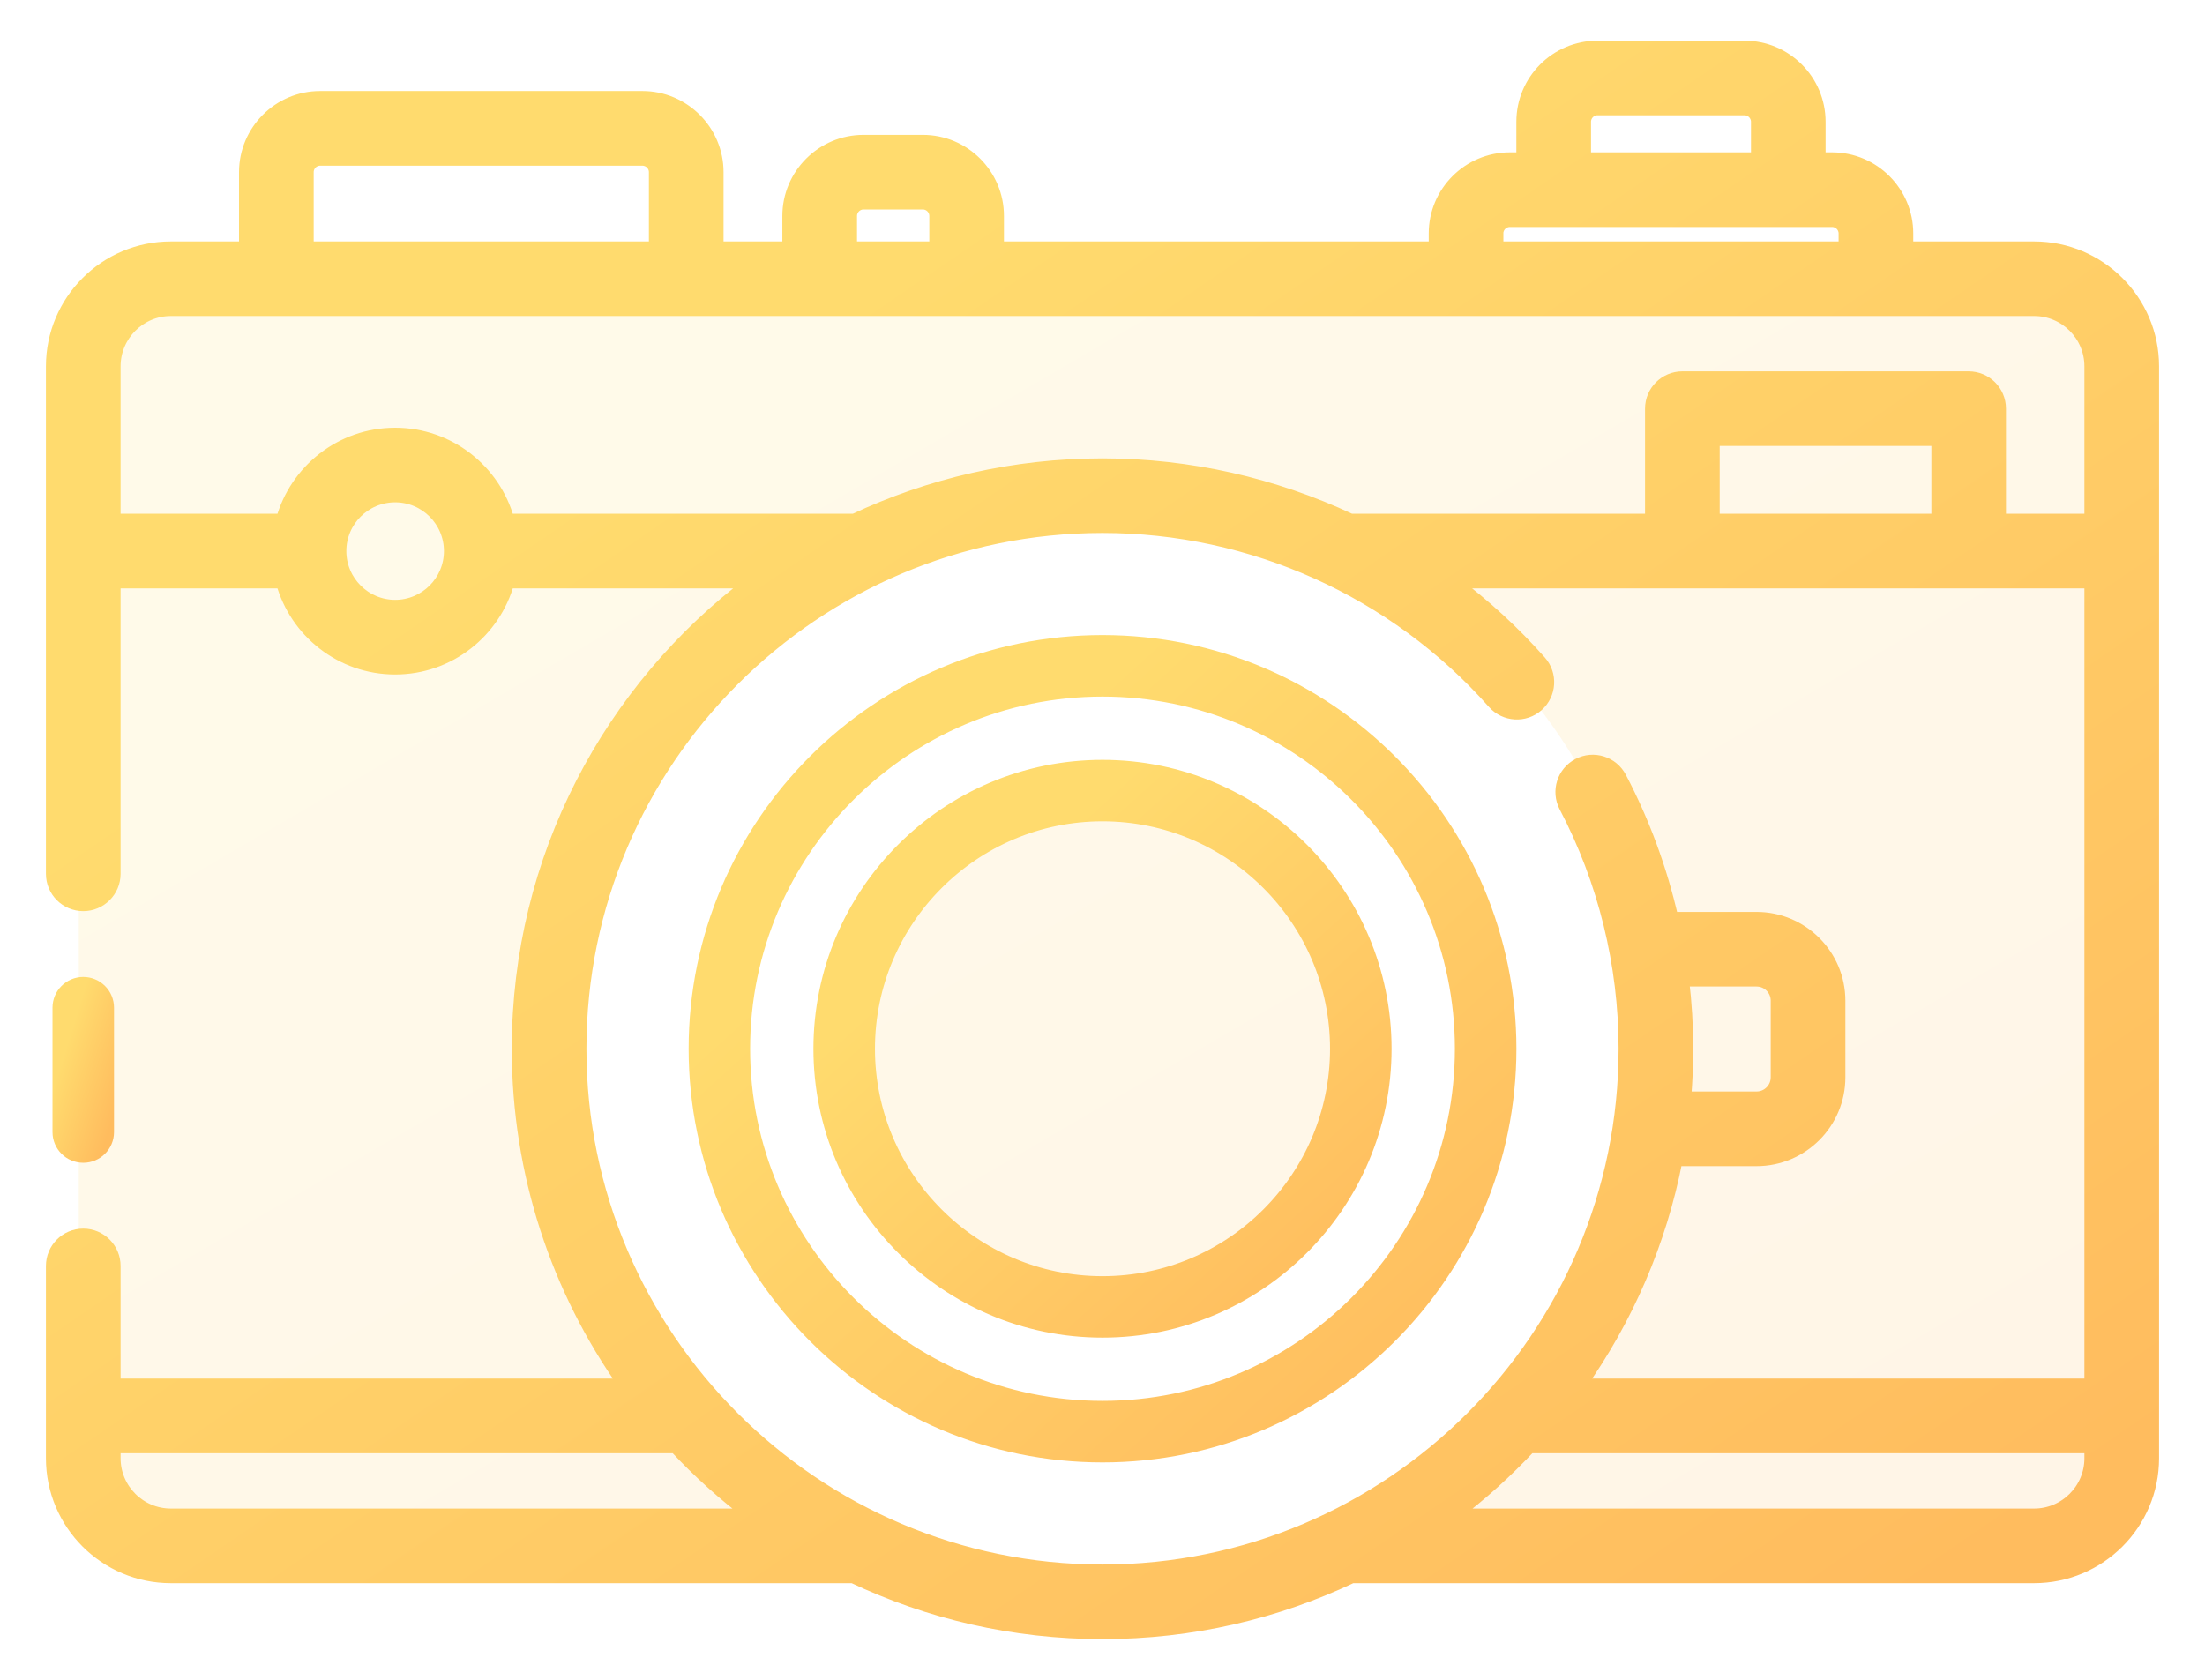
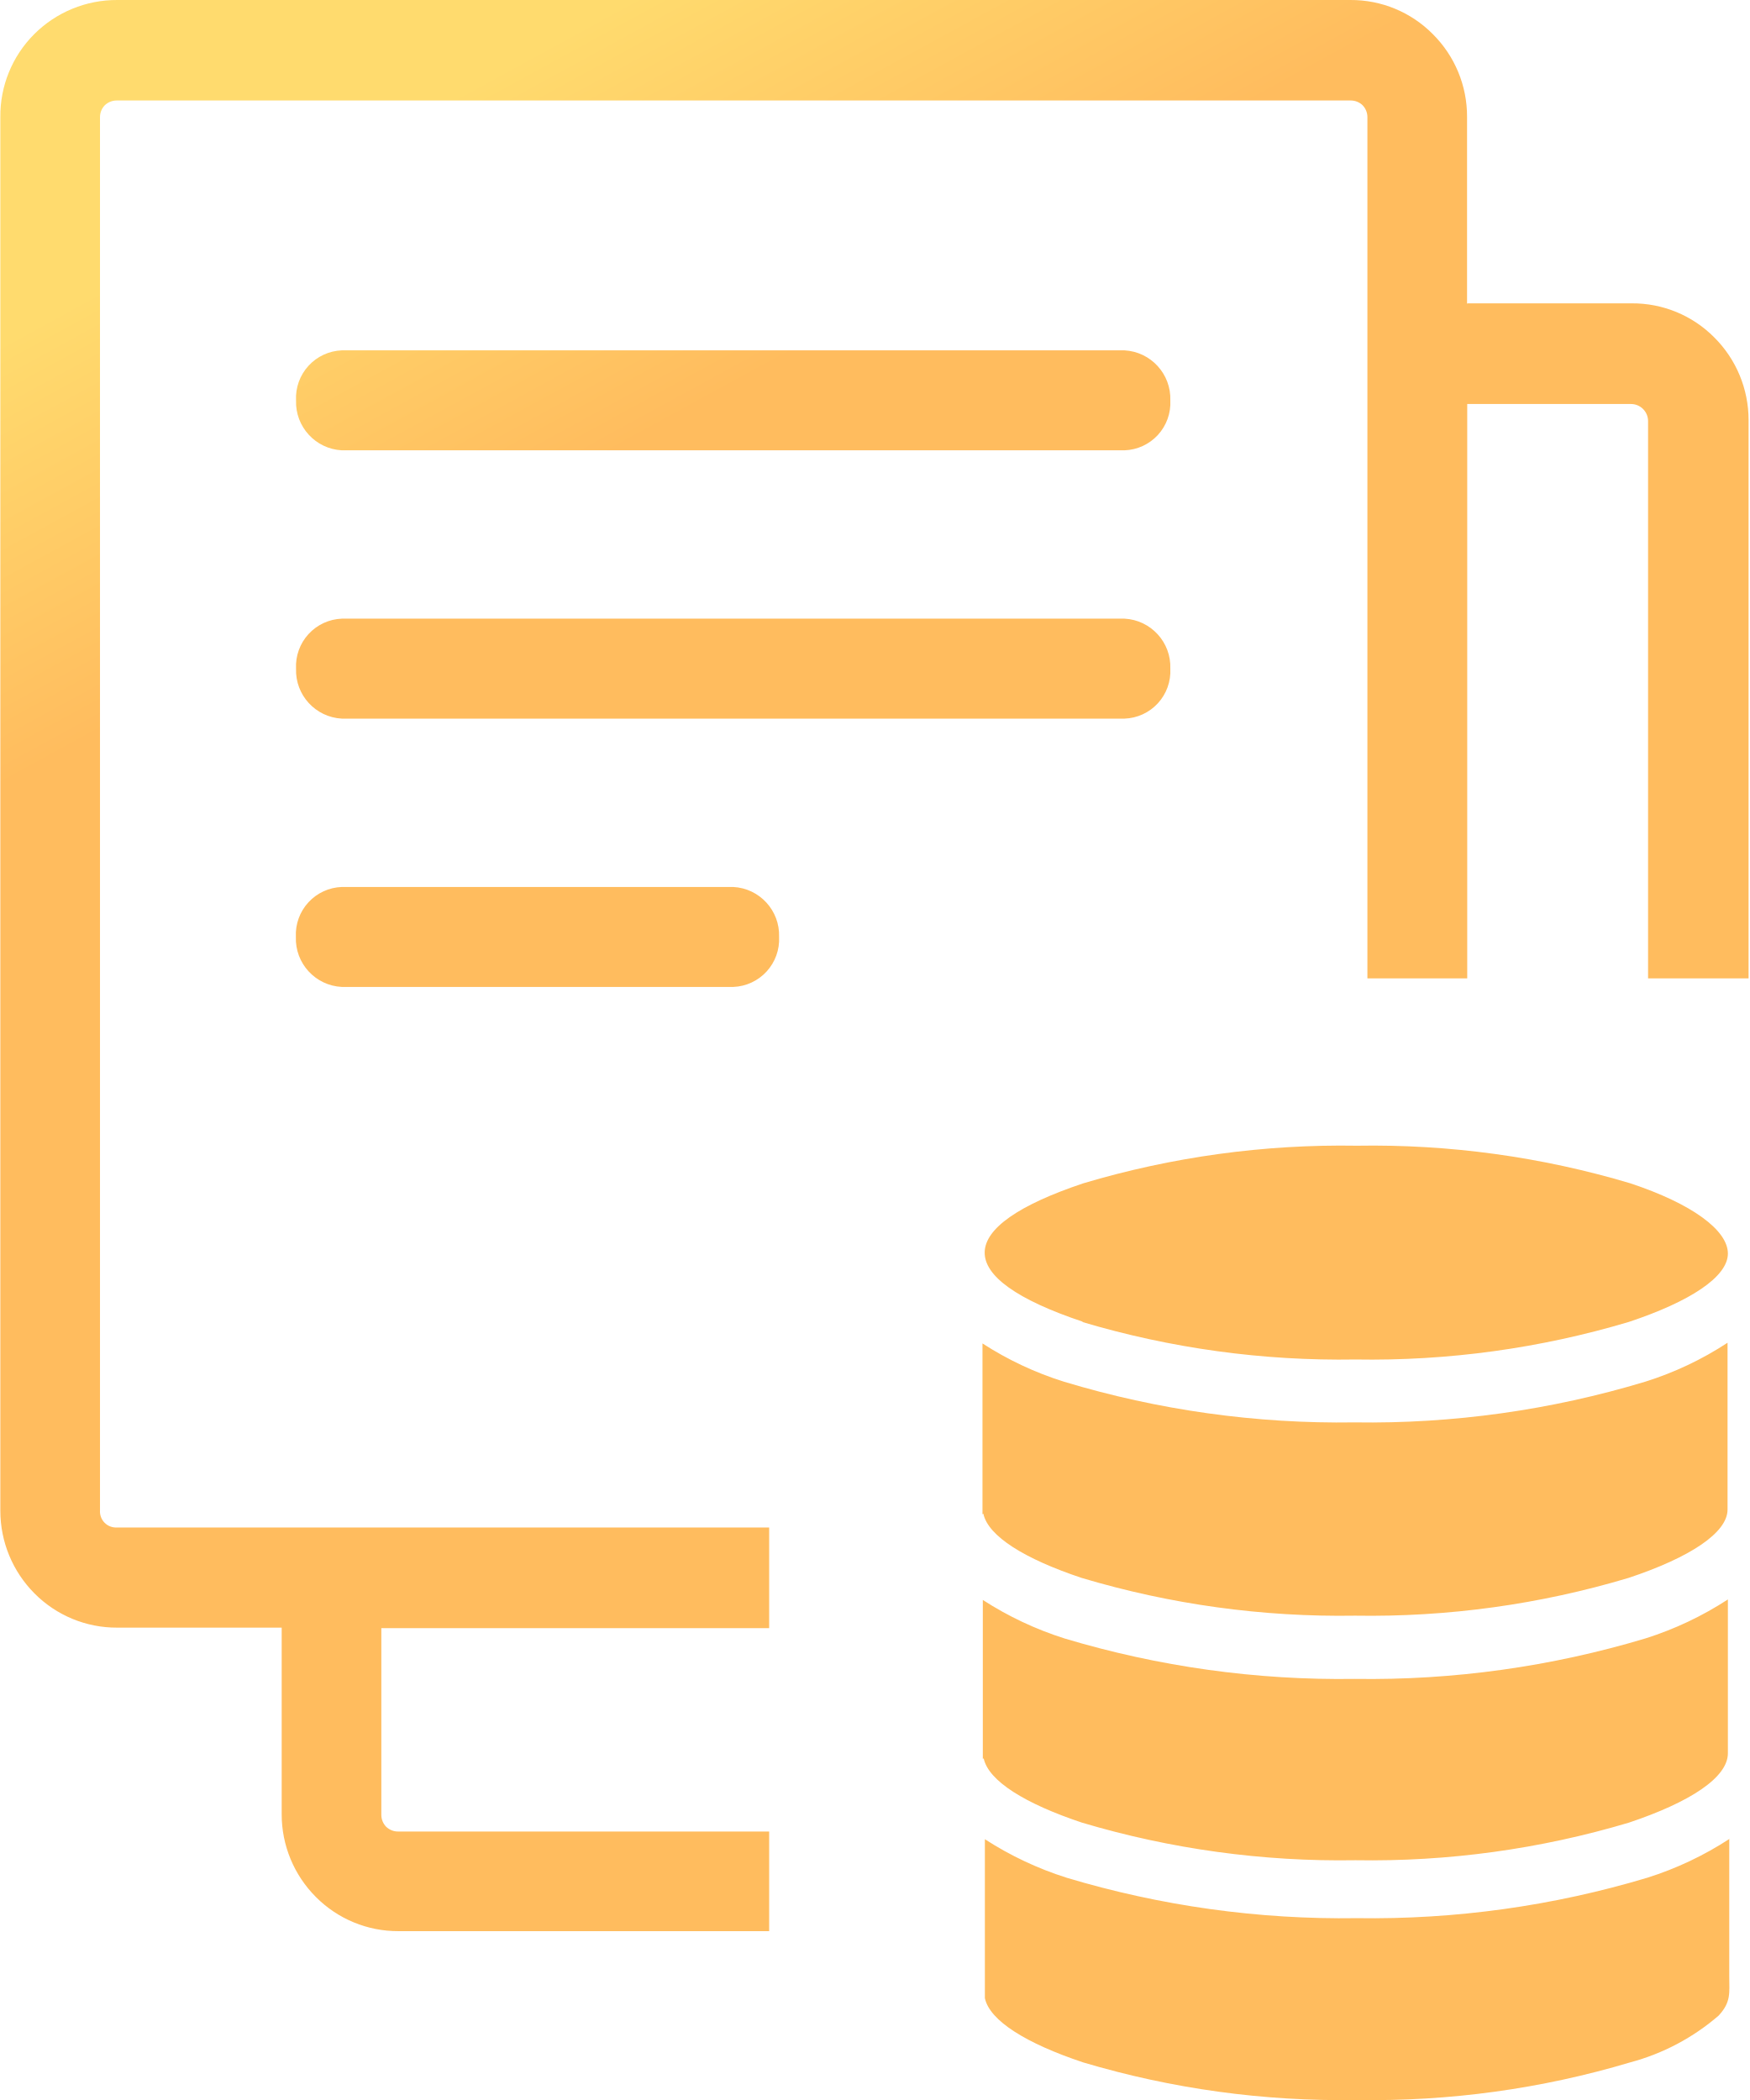
- <svg xmlns="http://www.w3.org/2000/svg" width="42" height="32" viewBox="0 0 42 32" fill="none">
-   <path opacity="0.15" fill-rule="evenodd" clip-rule="evenodd" d="M1.5 6.898C1.5 5.794 2.395 4.898 3.5 4.898H38.3C39.405 4.898 40.3 5.794 40.3 6.898V27.887C40.3 28.992 39.405 29.887 38.3 29.887H24.211C28.439 28.531 31.5 24.569 31.5 19.892C31.5 14.095 26.799 9.396 21 9.396C15.201 9.396 10.5 14.095 10.5 19.892C10.5 24.569 13.561 28.531 17.789 29.887H3.5C2.395 29.887 1.5 28.992 1.5 27.887V6.898ZM21 24.889C23.761 24.889 26 22.652 26 19.892C26 17.131 23.761 14.894 21 14.894C18.239 14.894 16 17.131 16 19.892C16 22.652 18.239 24.889 21 24.889Z" fill="url(#paint0_linear)" />
-   <path d="M2.047 21.566C2.047 21.82 1.84 22.026 1.586 22.026C1.331 22.026 1.125 21.82 1.125 21.566V19.197C1.125 18.942 1.331 18.736 1.586 18.736C1.84 18.736 2.047 18.942 2.047 19.197V21.566Z" fill="url(#paint1_linear)" stroke="url(#paint2_linear)" stroke-width="0.25" />
-   <path d="M38.745 4.724H36.318V4.447C36.318 3.665 35.681 3.027 34.897 3.027H34.648V2.32C34.648 1.537 34.011 0.9 33.228 0.9H30.428C29.645 0.9 29.008 1.537 29.008 2.32V3.027H28.759C27.976 3.027 27.339 3.664 27.339 4.447V4.724H18.998V4.114C18.998 3.331 18.361 2.694 17.578 2.694H16.448C15.665 2.694 15.027 3.331 15.027 4.114V4.724H13.657V3.279C13.657 2.497 13.019 1.859 12.236 1.859H6.098C5.315 1.859 4.678 2.497 4.678 3.279V4.724H3.255C2.012 4.724 1 5.735 1 6.978V16.646C1 16.97 1.262 17.232 1.586 17.232C1.909 17.232 2.172 16.97 2.172 16.646V11.084H5.379C5.637 12.028 6.502 12.724 7.527 12.724C8.552 12.724 9.416 12.028 9.674 11.084H14.328C11.625 13.115 9.873 16.346 9.873 19.978C9.873 22.363 10.628 24.575 11.912 26.387H2.172V24.116C2.172 23.793 1.909 23.53 1.586 23.53C1.262 23.53 1 23.793 1 24.116V27.78C1 29.023 2.012 30.034 3.255 30.034H16.249C17.691 30.717 19.301 31.1 21 31.1C22.699 31.1 24.31 30.717 25.752 30.033C25.757 30.033 25.761 30.034 25.766 30.034H38.745C39.988 30.034 41 29.023 41 27.78V6.978C41 5.735 39.988 4.724 38.745 4.724ZM30.18 2.32C30.18 2.183 30.291 2.071 30.429 2.071H33.228C33.365 2.071 33.477 2.183 33.477 2.32V3.027H30.18V2.32H30.18ZM28.51 4.447C28.51 4.31 28.622 4.199 28.759 4.199H34.897C35.034 4.199 35.146 4.31 35.146 4.447V4.724H28.511V4.447H28.51ZM16.199 4.114C16.199 3.977 16.311 3.865 16.448 3.865H17.578C17.715 3.865 17.826 3.977 17.826 4.114V4.724H16.199V4.114ZM5.85 3.279C5.85 3.142 5.961 3.031 6.098 3.031H12.236C12.373 3.031 12.485 3.142 12.485 3.279V4.724H5.85V3.279ZM7.527 11.552C6.945 11.552 6.472 11.079 6.472 10.498C6.472 9.917 6.945 9.444 7.527 9.444C8.108 9.444 8.581 9.917 8.581 10.498C8.581 11.079 8.108 11.552 7.527 11.552ZM9.674 9.912C9.416 8.969 8.552 8.273 7.527 8.273C6.501 8.273 5.637 8.969 5.379 9.912H2.172V6.978C2.172 6.381 2.658 5.895 3.255 5.895H38.745C39.342 5.895 39.828 6.381 39.828 6.978V9.912H38.084V7.784C38.084 7.461 37.822 7.199 37.498 7.199H32.045C31.722 7.199 31.459 7.461 31.459 7.784V9.912H25.727C24.263 9.226 22.651 8.857 21 8.857C19.31 8.857 17.707 9.236 16.271 9.912H9.674ZM32.631 9.912V8.37H36.913V9.912H32.631ZM3.255 28.863C2.658 28.863 2.172 28.377 2.172 27.78V27.559H12.867C13.31 28.034 13.794 28.471 14.314 28.863H3.255ZM11.045 19.979C11.045 14.492 15.511 10.028 21 10.028C23.847 10.028 26.564 11.251 28.454 13.384C28.669 13.626 29.039 13.649 29.281 13.434C29.523 13.219 29.546 12.849 29.331 12.607C28.828 12.04 28.273 11.531 27.676 11.084H39.828V26.387H30.088C30.983 25.123 31.62 23.665 31.925 22.09H33.458C34.322 22.09 35.025 21.387 35.025 20.523V19.064C35.025 18.2 34.322 17.497 33.458 17.497H31.845C31.632 16.565 31.301 15.661 30.857 14.816C30.706 14.53 30.352 14.419 30.066 14.57C29.779 14.72 29.669 15.074 29.819 15.361C30.562 16.775 30.955 18.372 30.955 19.979C30.955 25.465 26.489 29.929 21 29.929C15.511 29.929 11.045 25.465 11.045 19.979ZM32.048 18.668H33.458C33.676 18.668 33.853 18.845 33.853 19.063V20.523C33.853 20.741 33.676 20.918 33.458 20.918H32.087C32.113 20.608 32.127 20.295 32.127 19.978C32.127 19.54 32.1 19.102 32.048 18.668ZM38.745 28.863H27.686C28.206 28.471 28.69 28.034 29.134 27.559H39.828V27.78C39.828 28.377 39.342 28.863 38.745 28.863Z" fill="url(#paint3_linear)" stroke="url(#paint4_linear)" stroke-width="0.25" />
-   <path d="M13.242 19.979C13.242 15.702 16.722 12.223 21 12.223C25.278 12.223 28.759 15.702 28.759 19.979C28.759 24.255 25.278 27.734 21 27.734C16.722 27.734 13.242 24.255 13.242 19.979ZM14.163 19.979C14.163 23.747 17.23 26.812 21 26.812C24.77 26.812 27.837 23.747 27.837 19.979C27.837 16.21 24.77 13.145 21 13.145C17.23 13.145 14.163 16.21 14.163 19.979Z" fill="url(#paint5_linear)" stroke="url(#paint6_linear)" stroke-width="0.25" />
-   <path d="M15.619 19.979C15.619 17.013 18.033 14.6 21 14.6C23.967 14.6 26.381 17.013 26.381 19.979C26.381 22.944 23.967 25.357 21 25.357C18.033 25.357 15.619 22.944 15.619 19.979ZM16.541 19.979C16.541 22.436 18.541 24.436 21 24.436C23.459 24.436 25.459 22.436 25.459 19.979C25.459 17.52 23.459 15.521 21 15.521C18.541 15.521 16.541 17.52 16.541 19.979Z" fill="url(#paint7_linear)" stroke="url(#paint8_linear)" stroke-width="0.25" />
+ <svg xmlns="http://www.w3.org/2000/svg" id="Layer_1" data-name="Layer 1" viewBox="0 0 102.34 122.88">
+   <path d="M57.53,88.57c.28,1.32,2.42,2.65,5.75,3.76a52.88,52.88,0,0,0,16,2.21,52.78,52.78,0,0,0,16-2.21c3.58-1.19,5.79-2.64,5.79-4h0V78.57a19.32,19.32,0,0,1-4.82,2.28,55.84,55.84,0,0,1-17,2.38,55.81,55.81,0,0,1-17-2.38,19.45,19.45,0,0,1-4.77-2.24v10ZM20,57.75a2.83,2.83,0,0,1-2.69-2.93A2.79,2.79,0,0,1,20,51.9h22.9a2.83,2.83,0,0,1,2.68,2.92,2.79,2.79,0,0,1-2.68,2.93Zm65.85-40h9.61a6.73,6.73,0,0,1,4.84,2,6.82,6.82,0,0,1,2,4.83V57.25H96.42V24.64a1,1,0,0,0-1-1H85.84V57.25H80V6.86a1,1,0,0,0-.28-.7,1,1,0,0,0-.7-.28H6.82a1,1,0,0,0-.69.28,1,1,0,0,0-.28.7V88.38a.94.94,0,0,0,1,1H45v5.89H22.31v10.93a1,1,0,0,0,.28.69,1,1,0,0,0,.7.28H45V113H23.32a6.77,6.77,0,0,1-4.84-2,6.84,6.84,0,0,1-2-4.84V95.24H6.86a6.77,6.77,0,0,1-4.84-2,6.85,6.85,0,0,1-2-4.84V6.86A6.77,6.77,0,0,1,2,2,6.83,6.83,0,0,1,6.86,0H79a6.73,6.73,0,0,1,4.83,2,6.79,6.79,0,0,1,2,4.84V17.79ZM20,26.35a2.83,2.83,0,0,1-2.68-2.92A2.79,2.79,0,0,1,20,20.5H65.79a2.84,2.84,0,0,1,2.68,2.93,2.78,2.78,0,0,1-2.68,2.92Zm0,15.7a2.83,2.83,0,0,1-2.68-2.92A2.79,2.79,0,0,1,20,36.2H65.79a2.83,2.83,0,0,1,2.68,2.93,2.78,2.78,0,0,1-2.68,2.92Zm43.3,35.3a52.91,52.91,0,0,0,16,2.2,52.81,52.81,0,0,0,16-2.2c3.58-1.19,5.79-2.64,5.79-4S99,70.44,95.38,69.24a52.81,52.81,0,0,0-16-2.2,52.91,52.91,0,0,0-16,2.2c-7.59,2.54-7.8,5.51,0,8.11Zm37.9,30.24a19.6,19.6,0,0,1-4.81,2.28,56.17,56.17,0,0,1-17,2.37,56.15,56.15,0,0,1-17-2.37,19.82,19.82,0,0,1-4.77-2.25v9.3c.28,1.32,2.42,2.65,5.75,3.76a52.91,52.91,0,0,0,16,2.2,52.81,52.81,0,0,0,16-2.2,13.06,13.06,0,0,0,5.18-2.74c.74-.8.62-1.33.62-2.29v-8.06Zm-43.65-4.7c.28,1.32,2.42,2.65,5.75,3.76a52.91,52.91,0,0,0,16,2.2,52.81,52.81,0,0,0,16-2.2c3.58-1.2,5.79-2.64,5.79-4.06h0v-9a19.68,19.68,0,0,1-4.82,2.28,56.17,56.17,0,0,1-17,2.37,56.15,56.15,0,0,1-17-2.37,19.82,19.82,0,0,1-4.77-2.25v9.3Z" fill="url(#paint9_linear)" />
  <defs>
-     <linearGradient id="paint0_linear" x1="3.699" y1="4.898" x2="22.569" y2="37.252" gradientUnits="userSpaceOnUse">
+     <linearGradient id="paint0_linear" x1="3.153" y1="1" x2="26.689" y2="35.054" gradientUnits="userSpaceOnUse">
      <stop offset="0.259" stop-color="#FFDB6E" />
      <stop offset="1" stop-color="#FFBC5E" />
    </linearGradient>
-     <linearGradient id="paint1_linear" x1="1.177" y1="18.736" x2="2.789" y2="19.235" gradientUnits="userSpaceOnUse">
+     <linearGradient id="paint1_linear" x1="2.267" y1="0.375" x2="27.833" y2="36.511" gradientUnits="userSpaceOnUse">
      <stop offset="0.259" stop-color="#FFDB6E" />
      <stop offset="1" stop-color="#FFBC5E" />
    </linearGradient>
-     <linearGradient id="paint2_linear" x1="1.177" y1="18.736" x2="2.789" y2="19.235" gradientUnits="userSpaceOnUse">
+     <linearGradient id="paint2_linear" x1="15.371" y1="4.229" x2="15.547" y2="6.929" gradientUnits="userSpaceOnUse">
      <stop offset="0.259" stop-color="#FFDB6E" />
      <stop offset="1" stop-color="#FFBC5E" />
    </linearGradient>
-     <linearGradient id="paint3_linear" x1="3.267" y1="0.9" x2="27.682" y2="36.609" gradientUnits="userSpaceOnUse">
+     <linearGradient id="paint3_linear" x1="4.02" y1="4.229" x2="5.369" y2="5.719" gradientUnits="userSpaceOnUse">
      <stop offset="0.259" stop-color="#FFDB6E" />
      <stop offset="1" stop-color="#FFBC5E" />
    </linearGradient>
-     <linearGradient id="paint4_linear" x1="3.267" y1="0.9" x2="27.682" y2="36.609" gradientUnits="userSpaceOnUse">
+     <linearGradient id="paint4_linear" x1="7.145" y1="4.229" x2="8.494" y2="5.719" gradientUnits="userSpaceOnUse">
      <stop offset="0.259" stop-color="#FFDB6E" />
      <stop offset="1" stop-color="#FFBC5E" />
    </linearGradient>
-     <linearGradient id="paint5_linear" x1="14.121" y1="12.223" x2="27.511" y2="27.015" gradientUnits="userSpaceOnUse">
+     <linearGradient id="paint5_linear" x1="10.27" y1="4.229" x2="11.619" y2="5.719" gradientUnits="userSpaceOnUse">
      <stop offset="0.259" stop-color="#FFDB6E" />
      <stop offset="1" stop-color="#FFBC5E" />
    </linearGradient>
-     <linearGradient id="paint6_linear" x1="14.121" y1="12.223" x2="27.511" y2="27.015" gradientUnits="userSpaceOnUse">
+     <linearGradient id="paint6_linear" x1="17.252" y1="13.63" x2="25.014" y2="19.281" gradientUnits="userSpaceOnUse">
      <stop offset="0.259" stop-color="#FFDB6E" />
      <stop offset="1" stop-color="#FFBC5E" />
    </linearGradient>
-     <linearGradient id="paint7_linear" x1="16.229" y1="14.6" x2="25.516" y2="24.859" gradientUnits="userSpaceOnUse">
+     <linearGradient id="paint7_linear" x1="10.114" y1="12.892" x2="17.479" y2="16.396" gradientUnits="userSpaceOnUse">
      <stop offset="0.259" stop-color="#FFDB6E" />
      <stop offset="1" stop-color="#FFBC5E" />
    </linearGradient>
-     <linearGradient id="paint8_linear" x1="16.229" y1="14.6" x2="25.516" y2="24.859" gradientUnits="userSpaceOnUse">
+     <linearGradient id="paint8_linear" x1="25.706" y1="12.892" x2="33.07" y2="16.396" gradientUnits="userSpaceOnUse">
+       <stop offset="0.259" stop-color="#FFDB6E" />
+       <stop offset="1" stop-color="#FFBC5E" />
+     </linearGradient>
+     <linearGradient id="paint9_linear" x1="5.081" y1="8.135" x2="19.915" y2="35.272" gradientUnits="userSpaceOnUse">
      <stop offset="0.259" stop-color="#FFDB6E" />
      <stop offset="1" stop-color="#FFBC5E" />
    </linearGradient>
  </defs>
</svg>
